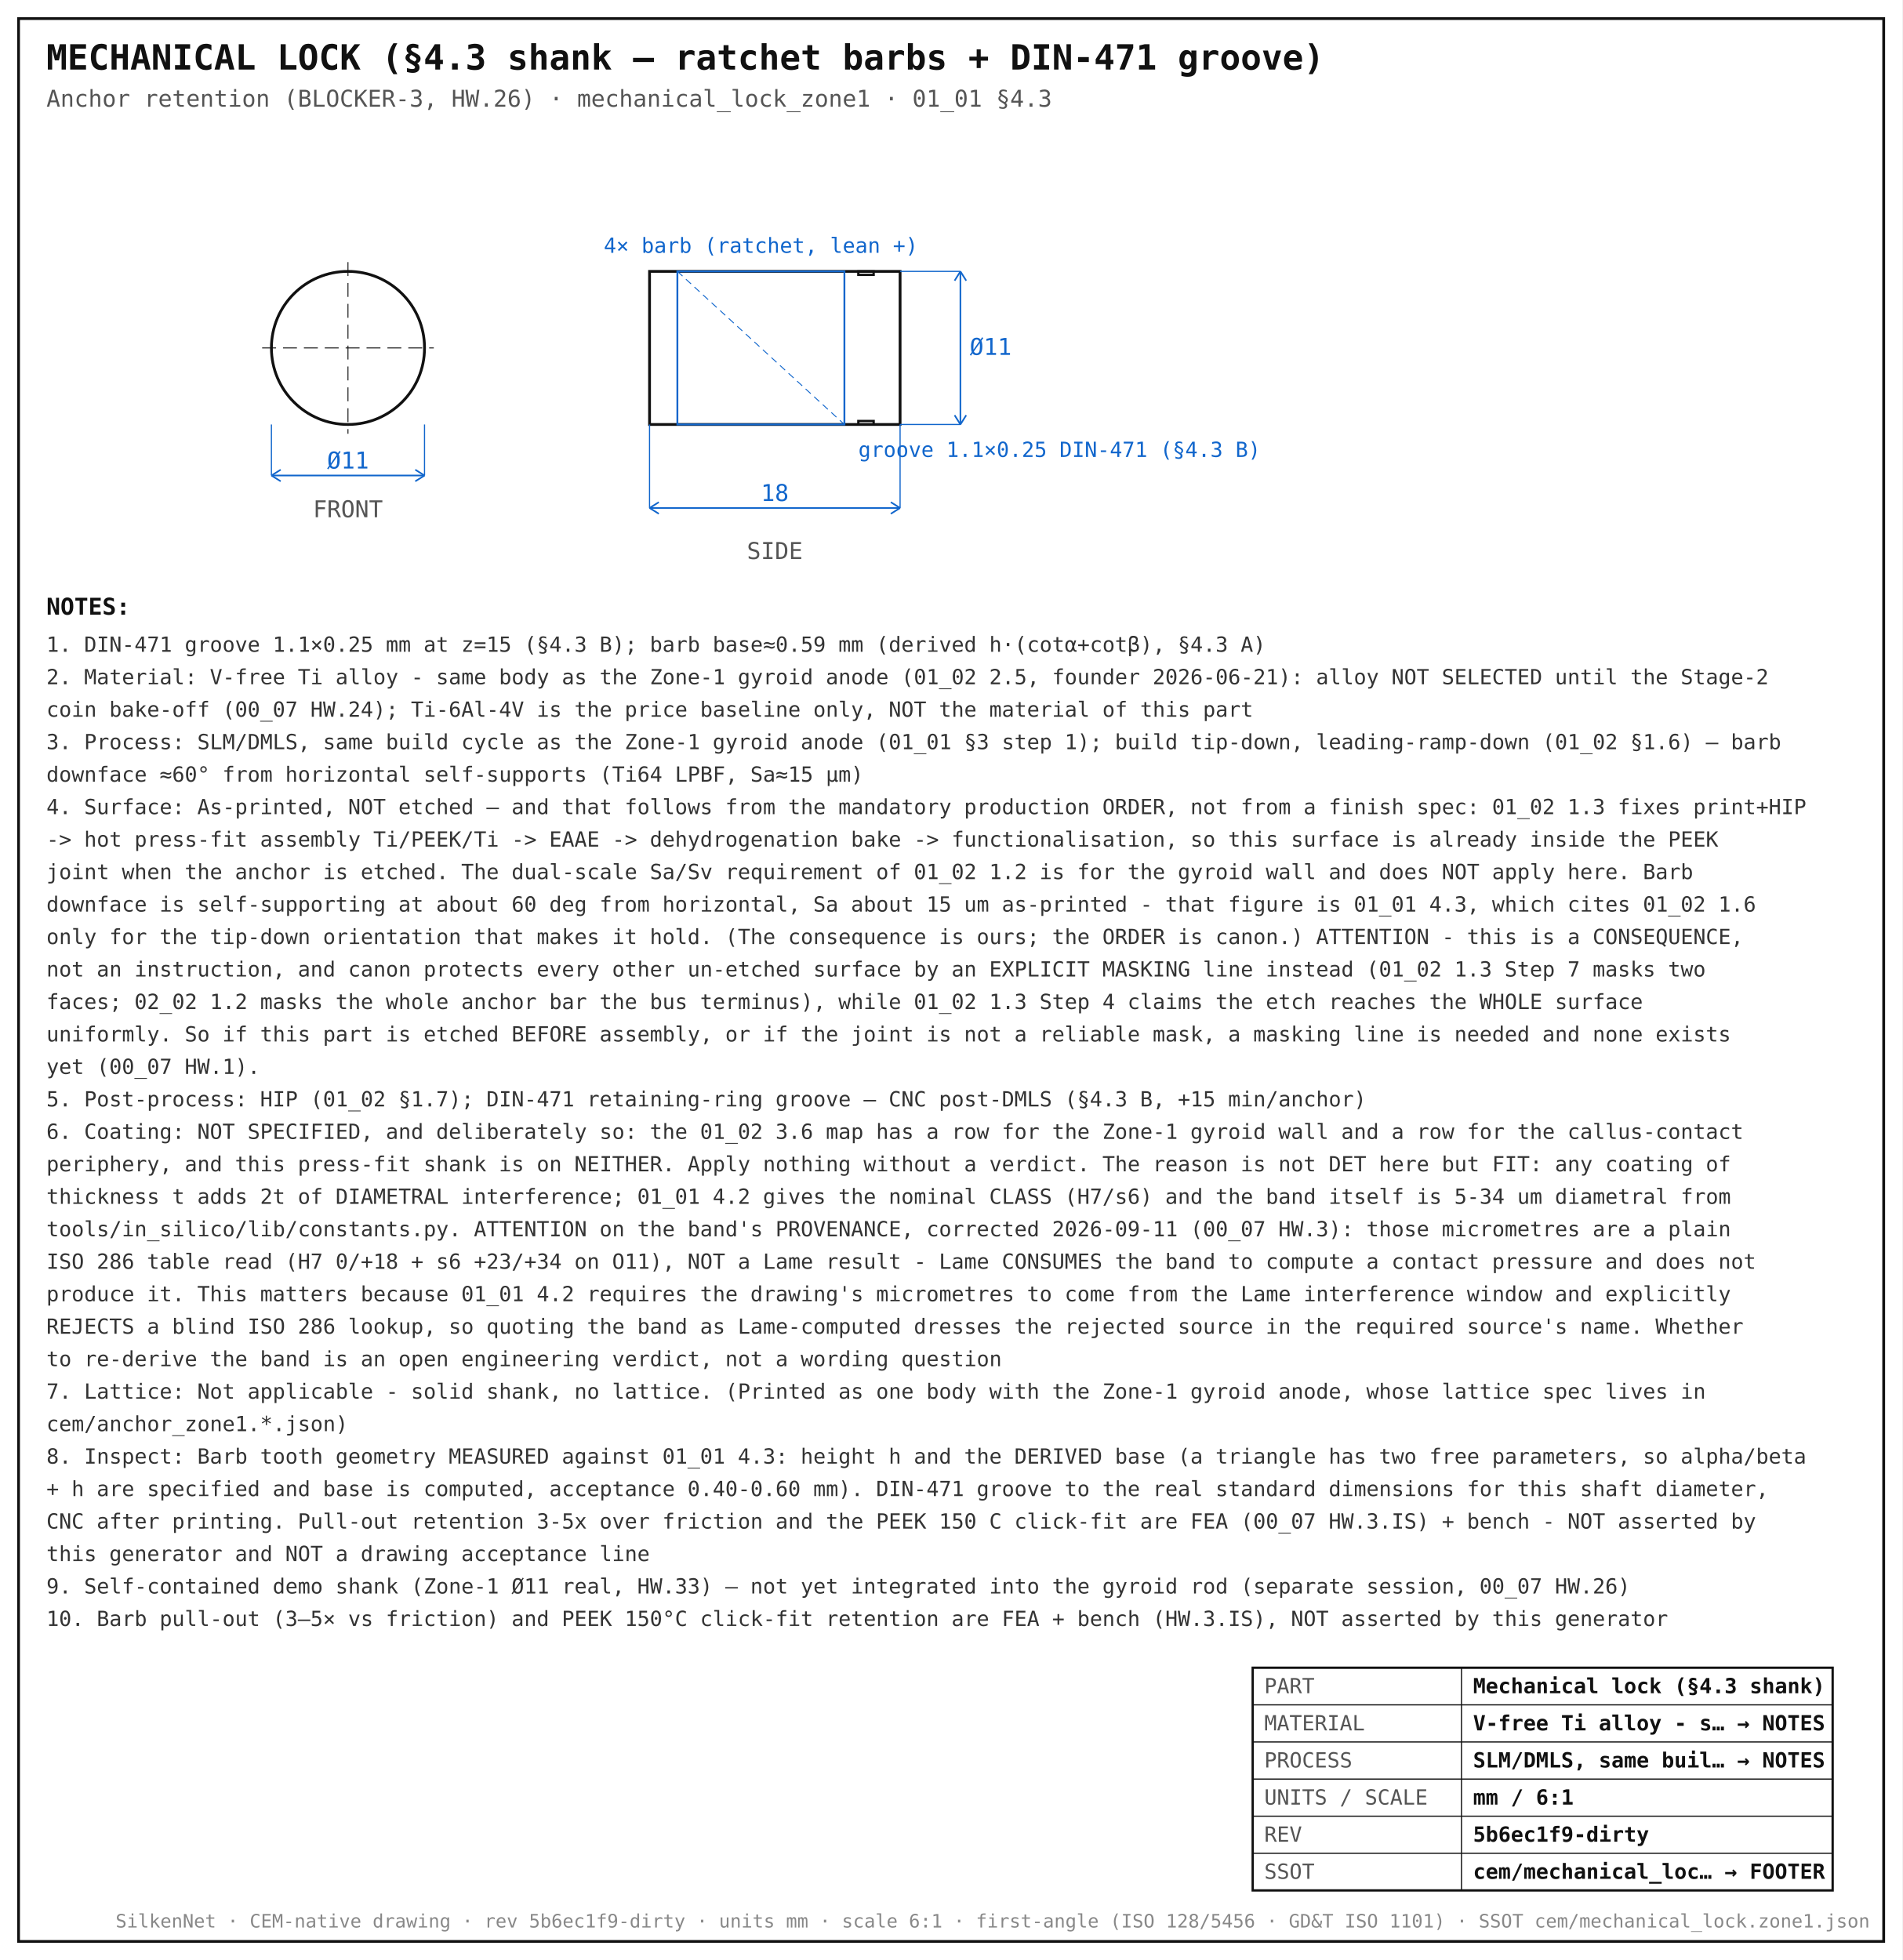
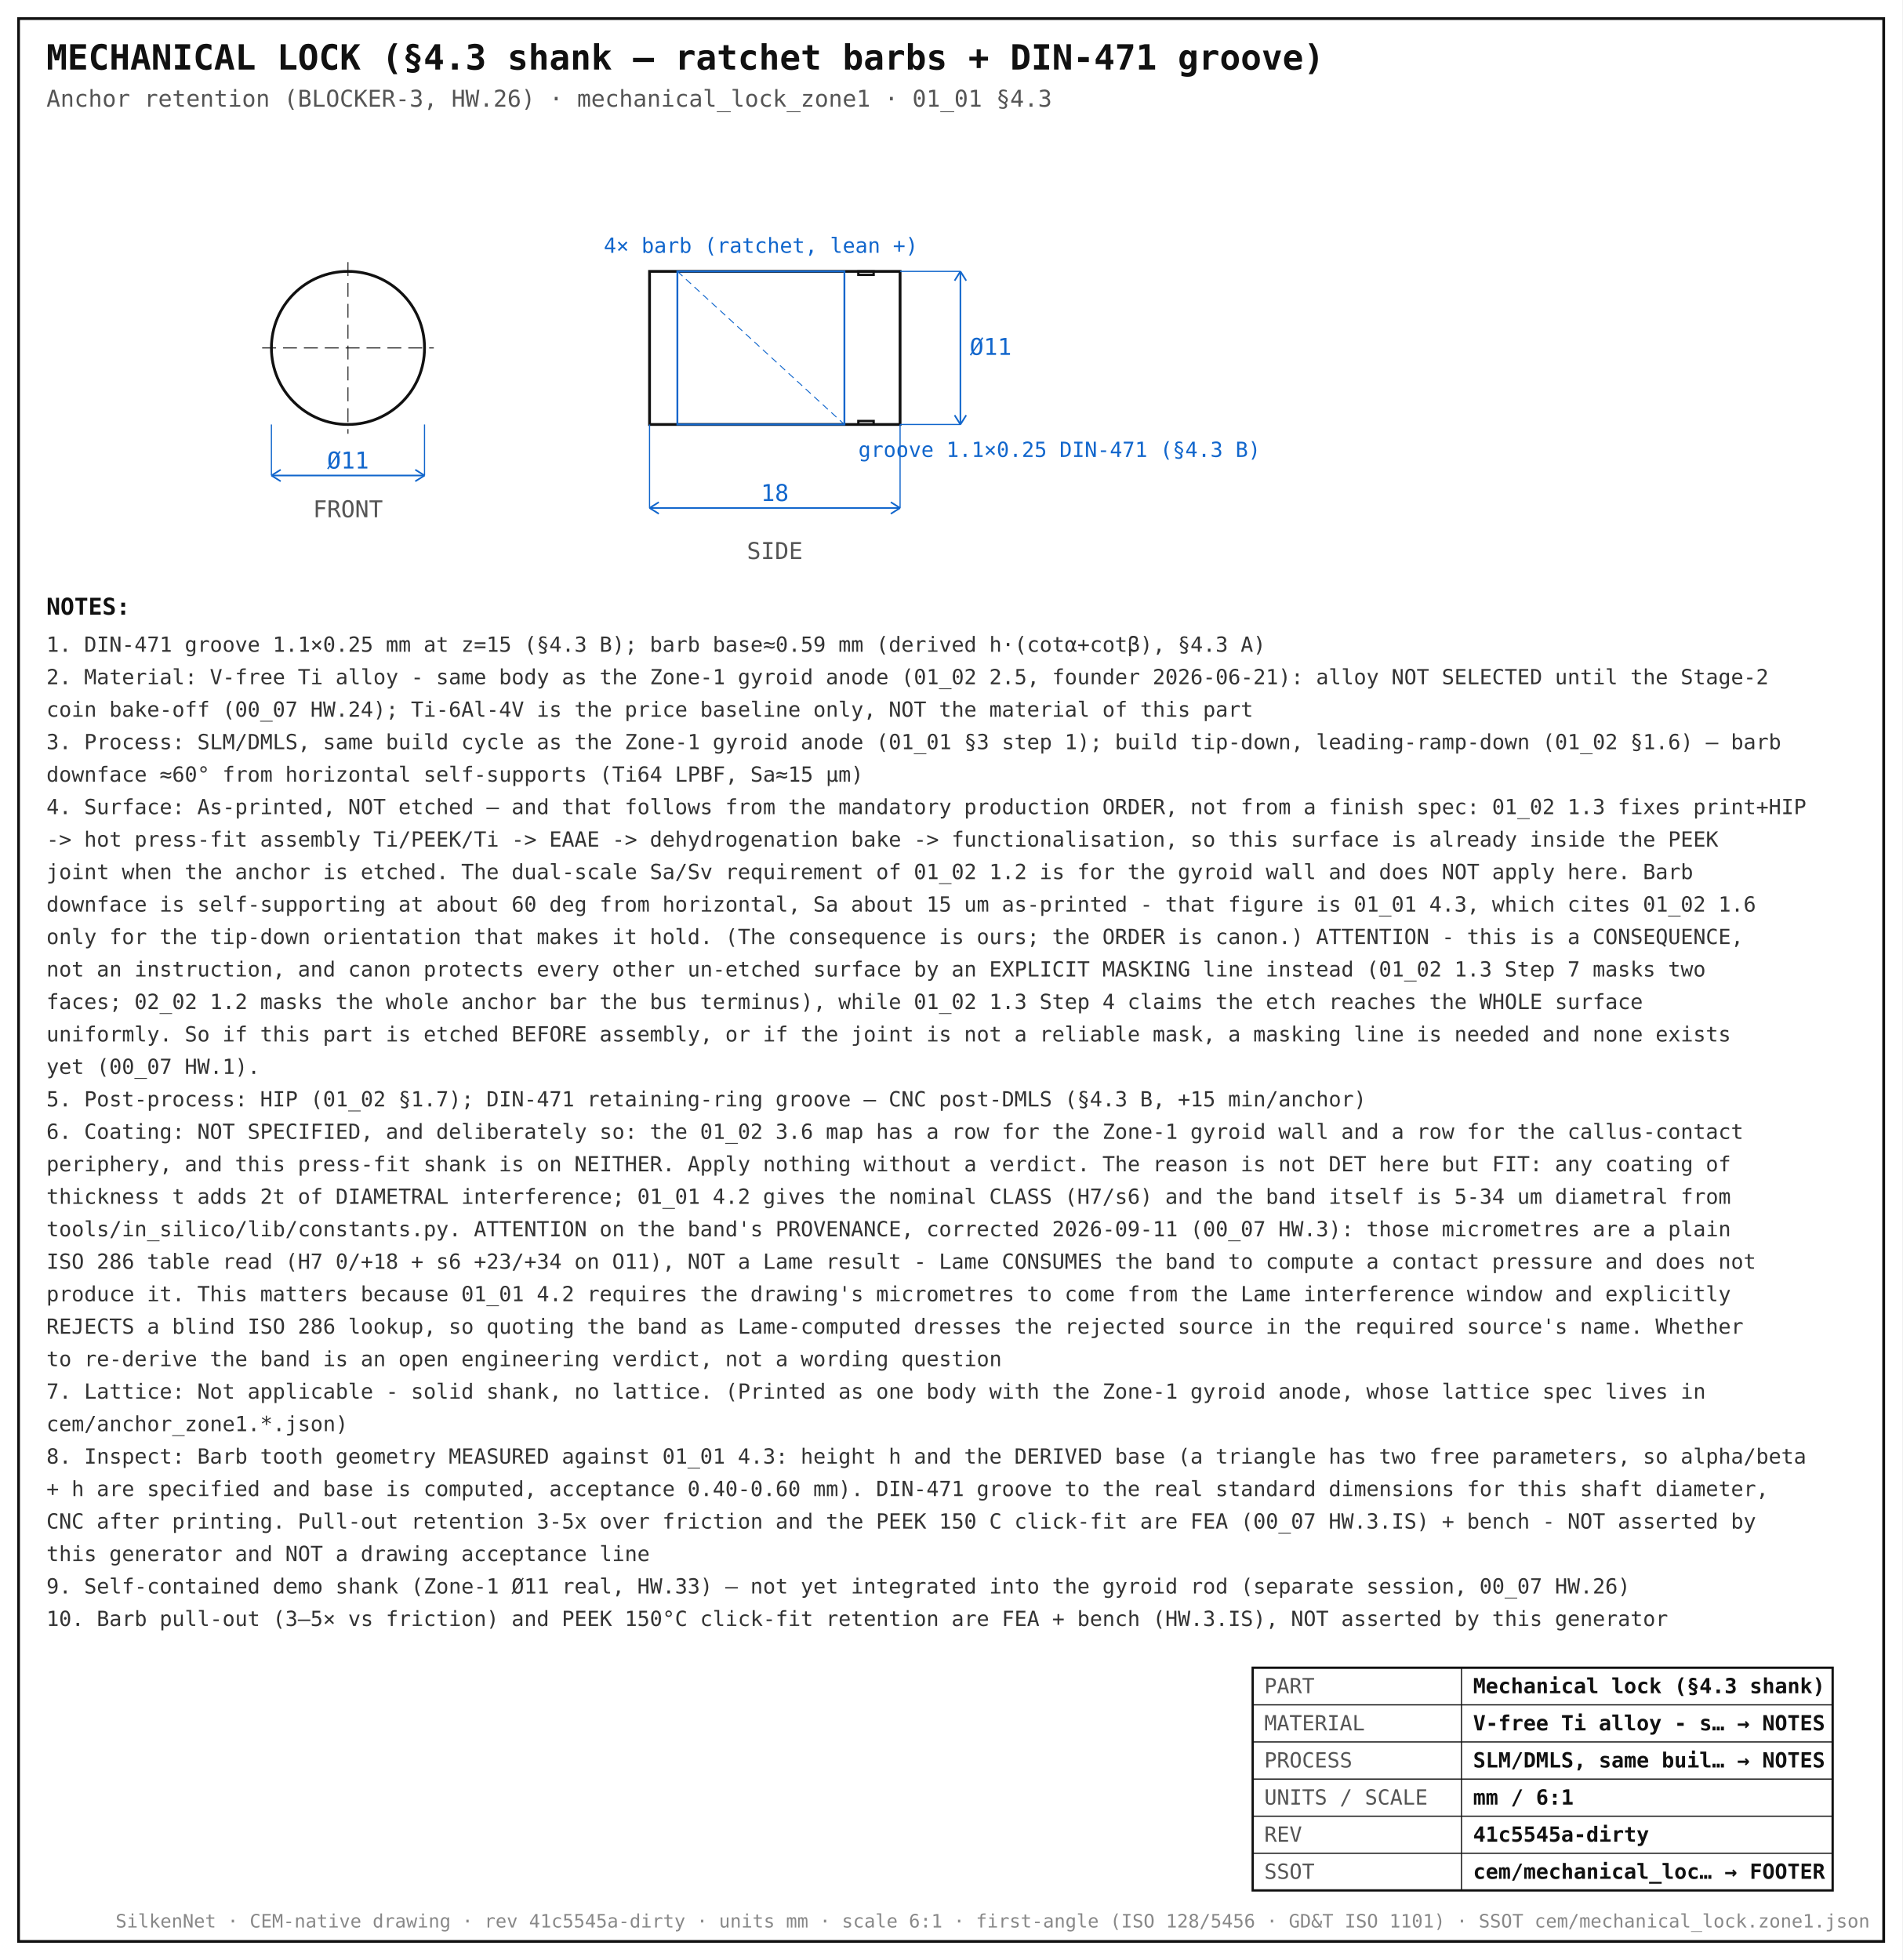
<svg xmlns="http://www.w3.org/2000/svg" width="820" height="845" viewBox="0 0 820 845">
  <rect x="0" y="0" width="820" height="845" fill="white" />
  <rect x="8" y="8" width="804" height="829" fill="none" stroke="#111" stroke-width="1.2" />
  <text x="20" y="30" font-family="monospace" font-size="15" text-anchor="start" fill="#111" font-weight="bold">MECHANICAL LOCK  (§4.3 shank — ratchet barbs + DIN-471 groove)</text>
  <text x="20" y="46" font-family="monospace" font-size="10" text-anchor="start" fill="#555" font-weight="normal">Anchor retention (BLOCKER-3, HW.26) · mechanical_lock_zone1 · 01_01 §4.3</text>
  <circle cx="150" cy="150" r="33" fill="none" stroke="#111" stroke-width="1.2" />
  <line x1="113" y1="150" x2="187" y2="150" stroke="#111" stroke-width="0.4" stroke-dasharray="6 3" />
  <line x1="150" y1="113" x2="150" y2="187" stroke="#111" stroke-width="0.4" stroke-dasharray="6 3" />
  <text x="150" y="223" font-family="monospace" font-size="10" text-anchor="middle" fill="#555" font-weight="normal">FRONT</text>
  <line x1="117" y1="183" x2="117" y2="205" stroke="#1166cc" stroke-width="0.5" />
  <line x1="183" y1="183" x2="183" y2="205" stroke="#1166cc" stroke-width="0.5" />
  <line x1="117" y1="205" x2="183" y2="205" stroke="#1166cc" stroke-width="0.7" />
  <line x1="117" y1="205" x2="121" y2="202.5" stroke="#1166cc" stroke-width="0.7" />
  <line x1="117" y1="205" x2="121" y2="207.5" stroke="#1166cc" stroke-width="0.7" />
  <line x1="183" y1="205" x2="179" y2="202.5" stroke="#1166cc" stroke-width="0.7" />
  <line x1="183" y1="205" x2="179" y2="207.5" stroke="#1166cc" stroke-width="0.7" />
  <text x="150" y="202" font-family="monospace" font-size="10" text-anchor="middle" fill="#1166cc" font-weight="normal">Ø11</text>
  <rect x="280" y="117" width="108" height="66" fill="none" stroke="#111" stroke-width="1.2" />
  <rect x="292" y="117" width="72" height="66" fill="none" stroke="#1166cc" stroke-width="0.8" />
  <line x1="292" y1="117" x2="364" y2="183" stroke="#1166cc" stroke-width="0.4" stroke-dasharray="3 2" />
  <text x="328" y="109" font-family="monospace" font-size="9" text-anchor="middle" fill="#1166cc" font-weight="normal">4× barb (ratchet, lean +)</text>
  <rect x="370" y="117" width="6.6" height="1.5" fill="none" stroke="#111" stroke-width="1" />
  <rect x="370" y="181.5" width="6.6" height="1.5" fill="none" stroke="#111" stroke-width="1" />
  <text x="370" y="197" font-family="monospace" font-size="9" text-anchor="start" fill="#1166cc" font-weight="normal">groove 1.1×0.25 DIN-471 (§4.3 B)</text>
  <text x="334" y="241" font-family="monospace" font-size="10" text-anchor="middle" fill="#555" font-weight="normal">SIDE</text>
  <line x1="280" y1="183" x2="280" y2="219" stroke="#1166cc" stroke-width="0.5" />
  <line x1="388" y1="183" x2="388" y2="219" stroke="#1166cc" stroke-width="0.5" />
  <line x1="280" y1="219" x2="388" y2="219" stroke="#1166cc" stroke-width="0.7" />
  <line x1="280" y1="219" x2="284" y2="216.5" stroke="#1166cc" stroke-width="0.7" />
  <line x1="280" y1="219" x2="284" y2="221.5" stroke="#1166cc" stroke-width="0.7" />
  <line x1="388" y1="219" x2="384" y2="216.5" stroke="#1166cc" stroke-width="0.7" />
  <line x1="388" y1="219" x2="384" y2="221.5" stroke="#1166cc" stroke-width="0.7" />
  <text x="334" y="216" font-family="monospace" font-size="10" text-anchor="middle" fill="#1166cc" font-weight="normal">18</text>
  <line x1="388" y1="117" x2="414" y2="117" stroke="#1166cc" stroke-width="0.5" />
  <line x1="388" y1="183" x2="414" y2="183" stroke="#1166cc" stroke-width="0.5" />
  <line x1="414" y1="117" x2="414" y2="183" stroke="#1166cc" stroke-width="0.7" />
  <line x1="414" y1="117" x2="411.5" y2="121" stroke="#1166cc" stroke-width="0.7" />
  <line x1="414" y1="117" x2="416.5" y2="121" stroke="#1166cc" stroke-width="0.7" />
  <line x1="414" y1="183" x2="411.5" y2="179" stroke="#1166cc" stroke-width="0.7" />
  <line x1="414" y1="183" x2="416.5" y2="179" stroke="#1166cc" stroke-width="0.7" />
  <text x="418" y="153" font-family="monospace" font-size="10" text-anchor="start" fill="#1166cc" font-weight="normal">Ø11</text>
  <text x="20" y="265" font-family="monospace" font-size="10" text-anchor="start" fill="#111" font-weight="bold">NOTES:</text>
  <text x="20" y="281" font-family="monospace" font-size="9" text-anchor="start" fill="#333" font-weight="normal">1. DIN-471 groove 1.1×0.25 mm at z=15 (§4.3 B); barb base≈0.59 mm (derived h·(cotα+cotβ), §4.3 A)</text>
  <text x="20" y="295" font-family="monospace" font-size="9" text-anchor="start" fill="#333" font-weight="normal">2. Material: V-free Ti alloy - same body as the Zone-1 gyroid anode (01_02 2.5, founder 2026-06-21): alloy NOT SELECTED until the Stage-2</text>
  <text x="20" y="309" font-family="monospace" font-size="9" text-anchor="start" fill="#333" font-weight="normal">   coin bake-off (00_07 HW.24); Ti-6Al-4V is the price baseline only, NOT the material of this part</text>
  <text x="20" y="323" font-family="monospace" font-size="9" text-anchor="start" fill="#333" font-weight="normal">3. Process: SLM/DMLS, same build cycle as the Zone-1 gyroid anode (01_01 §3 step 1); build tip-down, leading-ramp-down (01_02 §1.6) — barb</text>
  <text x="20" y="337" font-family="monospace" font-size="9" text-anchor="start" fill="#333" font-weight="normal">   downface ≈60° from horizontal self-supports (Ti64 LPBF, Sa≈15 µm)</text>
  <text x="20" y="351" font-family="monospace" font-size="9" text-anchor="start" fill="#333" font-weight="normal">4. Surface: As-printed, NOT etched — and that follows from the mandatory production ORDER, not from a finish spec: 01_02 1.3 fixes print+HIP</text>
  <text x="20" y="365" font-family="monospace" font-size="9" text-anchor="start" fill="#333" font-weight="normal">   -&gt; hot press-fit assembly Ti/PEEK/Ti -&gt; EAAE -&gt; dehydrogenation bake -&gt; functionalisation, so this surface is already inside the PEEK</text>
  <text x="20" y="379" font-family="monospace" font-size="9" text-anchor="start" fill="#333" font-weight="normal">   joint when the anchor is etched. The dual-scale Sa/Sv requirement of 01_02 1.2 is for the gyroid wall and does NOT apply here. Barb</text>
  <text x="20" y="393" font-family="monospace" font-size="9" text-anchor="start" fill="#333" font-weight="normal">   downface is self-supporting at about 60 deg from horizontal, Sa about 15 um as-printed - that figure is 01_01 4.3, which cites 01_02 1.6</text>
  <text x="20" y="407" font-family="monospace" font-size="9" text-anchor="start" fill="#333" font-weight="normal">   only for the tip-down orientation that makes it hold. (The consequence is ours; the ORDER is canon.) ATTENTION - this is a CONSEQUENCE,</text>
  <text x="20" y="421" font-family="monospace" font-size="9" text-anchor="start" fill="#333" font-weight="normal">   not an instruction, and canon protects every other un-etched surface by an EXPLICIT MASKING line instead (01_02 1.3 Step 7 masks two</text>
  <text x="20" y="435" font-family="monospace" font-size="9" text-anchor="start" fill="#333" font-weight="normal">   faces; 02_02 1.2 masks the whole anchor bar the bus terminus), while 01_02 1.3 Step 4 claims the etch reaches the WHOLE surface</text>
  <text x="20" y="449" font-family="monospace" font-size="9" text-anchor="start" fill="#333" font-weight="normal">   uniformly. So if this part is etched BEFORE assembly, or if the joint is not a reliable mask, a masking line is needed and none exists</text>
  <text x="20" y="463" font-family="monospace" font-size="9" text-anchor="start" fill="#333" font-weight="normal">   yet (00_07 HW.1).</text>
  <text x="20" y="477" font-family="monospace" font-size="9" text-anchor="start" fill="#333" font-weight="normal">5. Post-process: HIP (01_02 §1.7); DIN-471 retaining-ring groove — CNC post-DMLS (§4.3 B, +15 min/anchor)</text>
  <text x="20" y="491" font-family="monospace" font-size="9" text-anchor="start" fill="#333" font-weight="normal">6. Coating: NOT SPECIFIED, and deliberately so: the 01_02 3.6 map has a row for the Zone-1 gyroid wall and a row for the callus-contact</text>
  <text x="20" y="505" font-family="monospace" font-size="9" text-anchor="start" fill="#333" font-weight="normal">   periphery, and this press-fit shank is on NEITHER. Apply nothing without a verdict. The reason is not DET here but FIT: any coating of</text>
  <text x="20" y="519" font-family="monospace" font-size="9" text-anchor="start" fill="#333" font-weight="normal">   thickness t adds 2t of DIAMETRAL interference; 01_01 4.2 gives the nominal CLASS (H7/s6) and the band itself is 5-34 um diametral from</text>
  <text x="20" y="533" font-family="monospace" font-size="9" text-anchor="start" fill="#333" font-weight="normal">   tools/in_silico/lib/constants.py. ATTENTION on the band's PROVENANCE, corrected 2026-09-11 (00_07 HW.3): those micrometres are a plain</text>
  <text x="20" y="547" font-family="monospace" font-size="9" text-anchor="start" fill="#333" font-weight="normal">   ISO 286 table read (H7 0/+18 + s6 +23/+34 on O11), NOT a Lame result - Lame CONSUMES the band to compute a contact pressure and does not</text>
  <text x="20" y="561" font-family="monospace" font-size="9" text-anchor="start" fill="#333" font-weight="normal">   produce it. This matters because 01_01 4.2 requires the drawing's micrometres to come from the Lame interference window and explicitly</text>
  <text x="20" y="575" font-family="monospace" font-size="9" text-anchor="start" fill="#333" font-weight="normal">   REJECTS a blind ISO 286 lookup, so quoting the band as Lame-computed dresses the rejected source in the required source's name. Whether</text>
  <text x="20" y="589" font-family="monospace" font-size="9" text-anchor="start" fill="#333" font-weight="normal">   to re-derive the band is an open engineering verdict, not a wording question</text>
  <text x="20" y="603" font-family="monospace" font-size="9" text-anchor="start" fill="#333" font-weight="normal">7. Lattice: Not applicable - solid shank, no lattice. (Printed as one body with the Zone-1 gyroid anode, whose lattice spec lives in</text>
  <text x="20" y="617" font-family="monospace" font-size="9" text-anchor="start" fill="#333" font-weight="normal">   cem/anchor_zone1.*.json)</text>
  <text x="20" y="631" font-family="monospace" font-size="9" text-anchor="start" fill="#333" font-weight="normal">8. Inspect: Barb tooth geometry MEASURED against 01_01 4.3: height h and the DERIVED base (a triangle has two free parameters, so alpha/beta</text>
  <text x="20" y="645" font-family="monospace" font-size="9" text-anchor="start" fill="#333" font-weight="normal">   + h are specified and base is computed, acceptance 0.40-0.60 mm). DIN-471 groove to the real standard dimensions for this shaft diameter,</text>
  <text x="20" y="659" font-family="monospace" font-size="9" text-anchor="start" fill="#333" font-weight="normal">   CNC after printing. Pull-out retention 3-5x over friction and the PEEK 150 C click-fit are FEA (00_07 HW.3.IS) + bench - NOT asserted by</text>
  <text x="20" y="673" font-family="monospace" font-size="9" text-anchor="start" fill="#333" font-weight="normal">   this generator and NOT a drawing acceptance line</text>
  <text x="20" y="687" font-family="monospace" font-size="9" text-anchor="start" fill="#333" font-weight="normal">9. Self-contained demo shank (Zone-1 Ø11 real, HW.33) — not yet integrated into the gyroid rod (separate session, 00_07 HW.26)</text>
  <text x="20" y="701" font-family="monospace" font-size="9" text-anchor="start" fill="#333" font-weight="normal">10. Barb pull-out (3–5× vs friction) and PEEK 150°C click-fit retention are FEA + bench (HW.3.IS), NOT asserted by this generator</text>
  <rect x="540" y="719" width="250" height="96" fill="none" stroke="#111" stroke-width="1" />
  <line x1="630" y1="719" x2="630" y2="735" stroke="#111" stroke-width="0.5" />
  <text x="545" y="730" font-family="monospace" font-size="9" text-anchor="start" fill="#555" font-weight="normal">PART</text>
  <text x="635" y="730" font-family="monospace" font-size="9" text-anchor="start" fill="#111" font-weight="bold">Mechanical lock (§4.3 shank)</text>
  <line x1="540" y1="735" x2="790" y2="735" stroke="#111" stroke-width="0.5" />
  <line x1="630" y1="735" x2="630" y2="751" stroke="#111" stroke-width="0.5" />
  <text x="545" y="746" font-family="monospace" font-size="9" text-anchor="start" fill="#555" font-weight="normal">MATERIAL</text>
  <text x="635" y="746" font-family="monospace" font-size="9" text-anchor="start" fill="#111" font-weight="bold">V-free Ti alloy - s… → NOTES</text>
  <line x1="540" y1="751" x2="790" y2="751" stroke="#111" stroke-width="0.5" />
  <line x1="630" y1="751" x2="630" y2="767" stroke="#111" stroke-width="0.5" />
  <text x="545" y="762" font-family="monospace" font-size="9" text-anchor="start" fill="#555" font-weight="normal">PROCESS</text>
  <text x="635" y="762" font-family="monospace" font-size="9" text-anchor="start" fill="#111" font-weight="bold">SLM/DMLS, same buil… → NOTES</text>
  <line x1="540" y1="767" x2="790" y2="767" stroke="#111" stroke-width="0.5" />
  <line x1="630" y1="767" x2="630" y2="783" stroke="#111" stroke-width="0.5" />
  <text x="545" y="778" font-family="monospace" font-size="9" text-anchor="start" fill="#555" font-weight="normal">UNITS / SCALE</text>
  <text x="635" y="778" font-family="monospace" font-size="9" text-anchor="start" fill="#111" font-weight="bold">mm / 6:1</text>
  <line x1="540" y1="783" x2="790" y2="783" stroke="#111" stroke-width="0.5" />
  <line x1="630" y1="783" x2="630" y2="799" stroke="#111" stroke-width="0.5" />
  <text x="545" y="794" font-family="monospace" font-size="9" text-anchor="start" fill="#555" font-weight="normal">REV</text>
-   <text x="635" y="794" font-family="monospace" font-size="9" text-anchor="start" fill="#111" font-weight="bold">5b6ec1f9-dirty</text>
+   <text x="635" y="794" font-family="monospace" font-size="9" text-anchor="start" fill="#111" font-weight="bold">41c5545a-dirty</text>
  <line x1="540" y1="799" x2="790" y2="799" stroke="#111" stroke-width="0.5" />
  <line x1="630" y1="799" x2="630" y2="815" stroke="#111" stroke-width="0.5" />
  <text x="545" y="810" font-family="monospace" font-size="9" text-anchor="start" fill="#555" font-weight="normal">SSOT</text>
  <text x="635" y="810" font-family="monospace" font-size="9" text-anchor="start" fill="#111" font-weight="bold">cem/mechanical_loc… → FOOTER</text>
-   <text x="806" y="831" font-family="monospace" font-size="8" text-anchor="end" fill="#888" font-weight="normal">SilkenNet · CEM-native drawing · rev 5b6ec1f9-dirty · units mm · scale 6:1 · first-angle (ISO 128/5456 · GD&amp;T ISO 1101) · SSOT cem/mechanical_lock.zone1.json</text>
+   <text x="806" y="831" font-family="monospace" font-size="8" text-anchor="end" fill="#888" font-weight="normal">SilkenNet · CEM-native drawing · rev 41c5545a-dirty · units mm · scale 6:1 · first-angle (ISO 128/5456 · GD&amp;T ISO 1101) · SSOT cem/mechanical_lock.zone1.json</text>
</svg>
